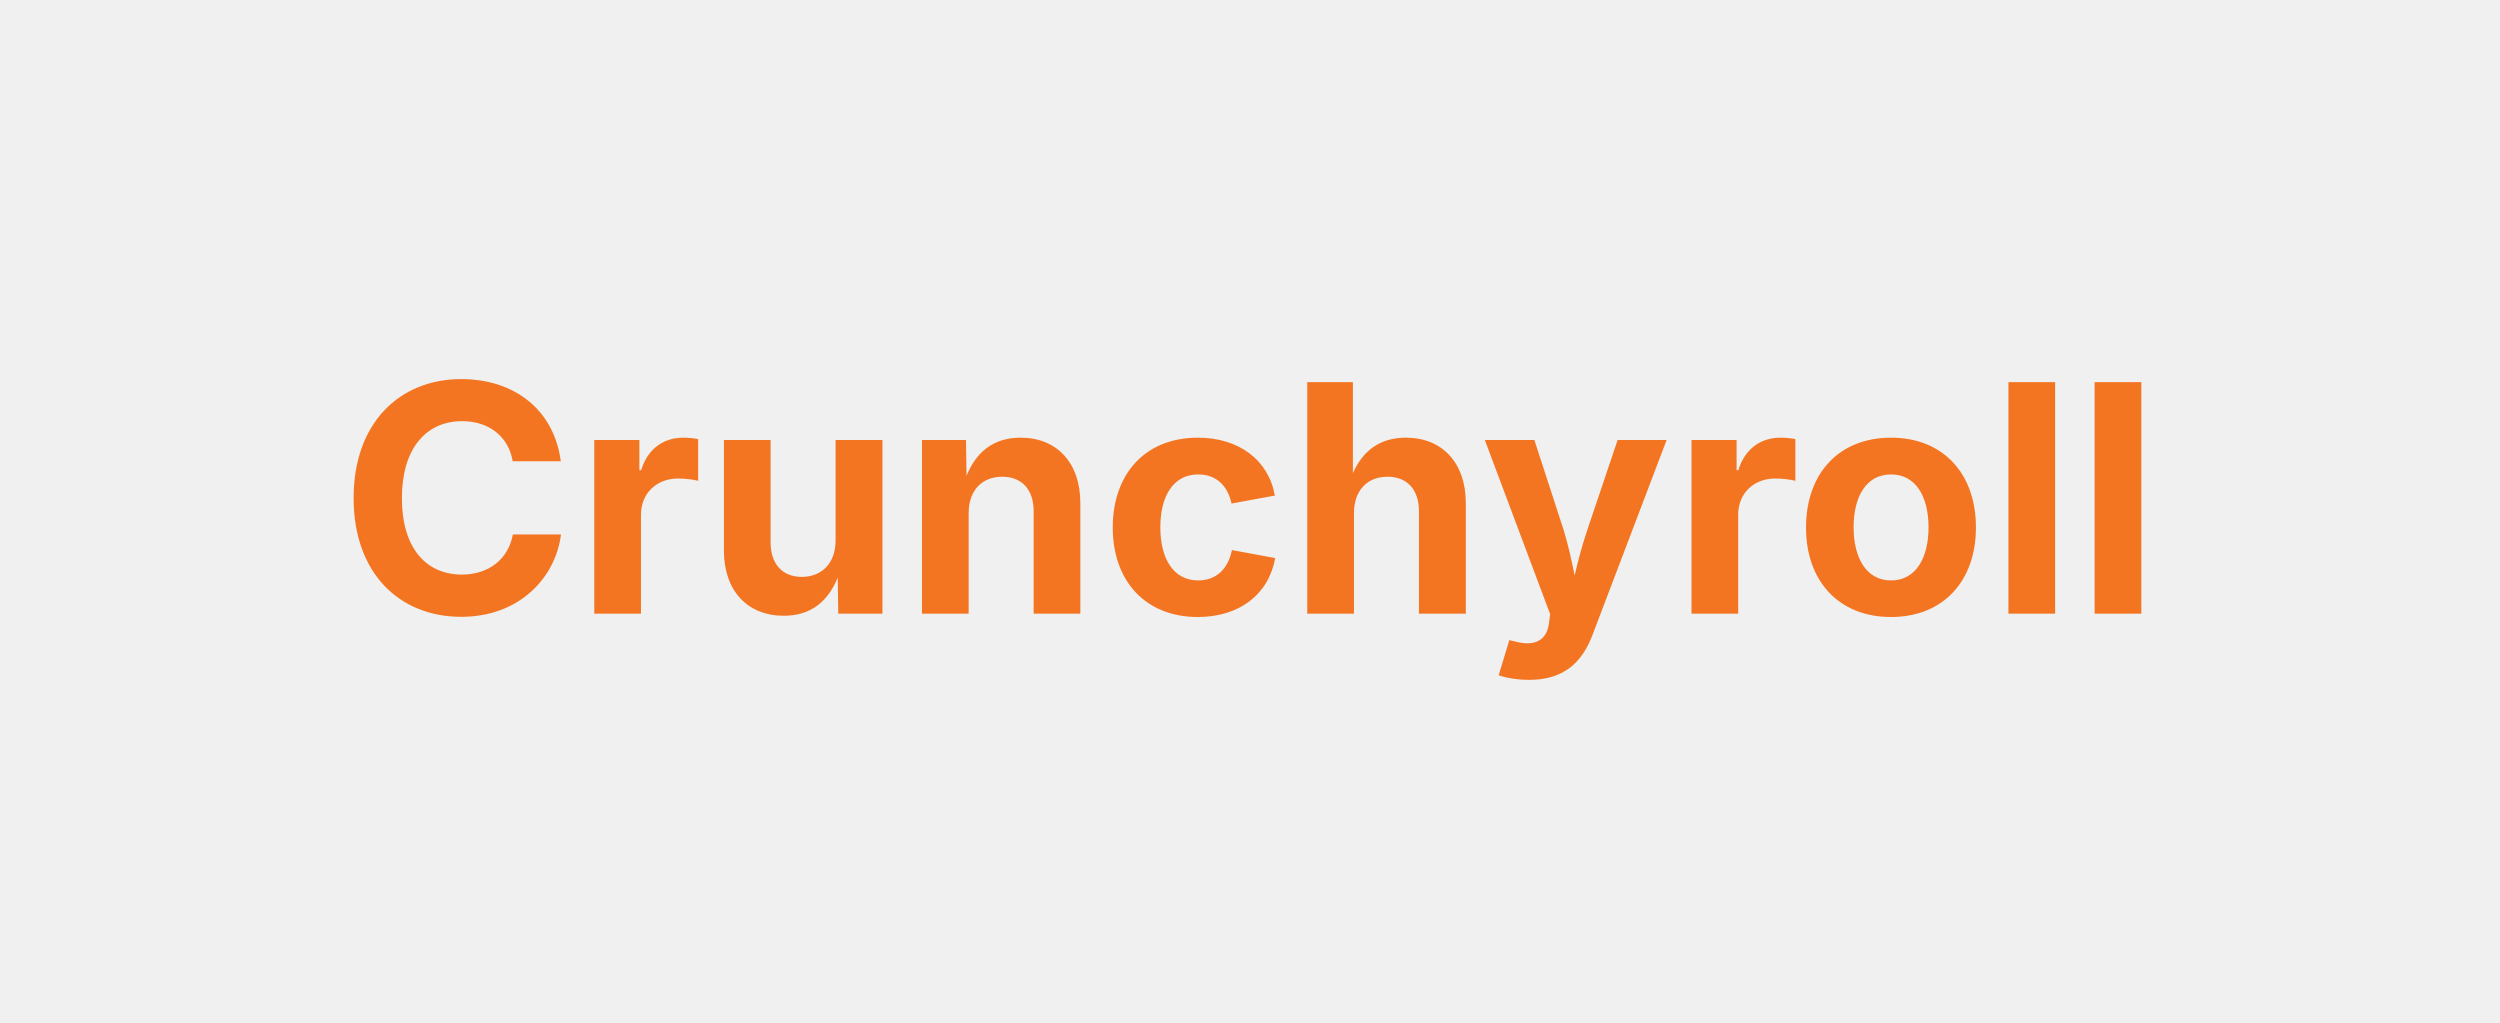
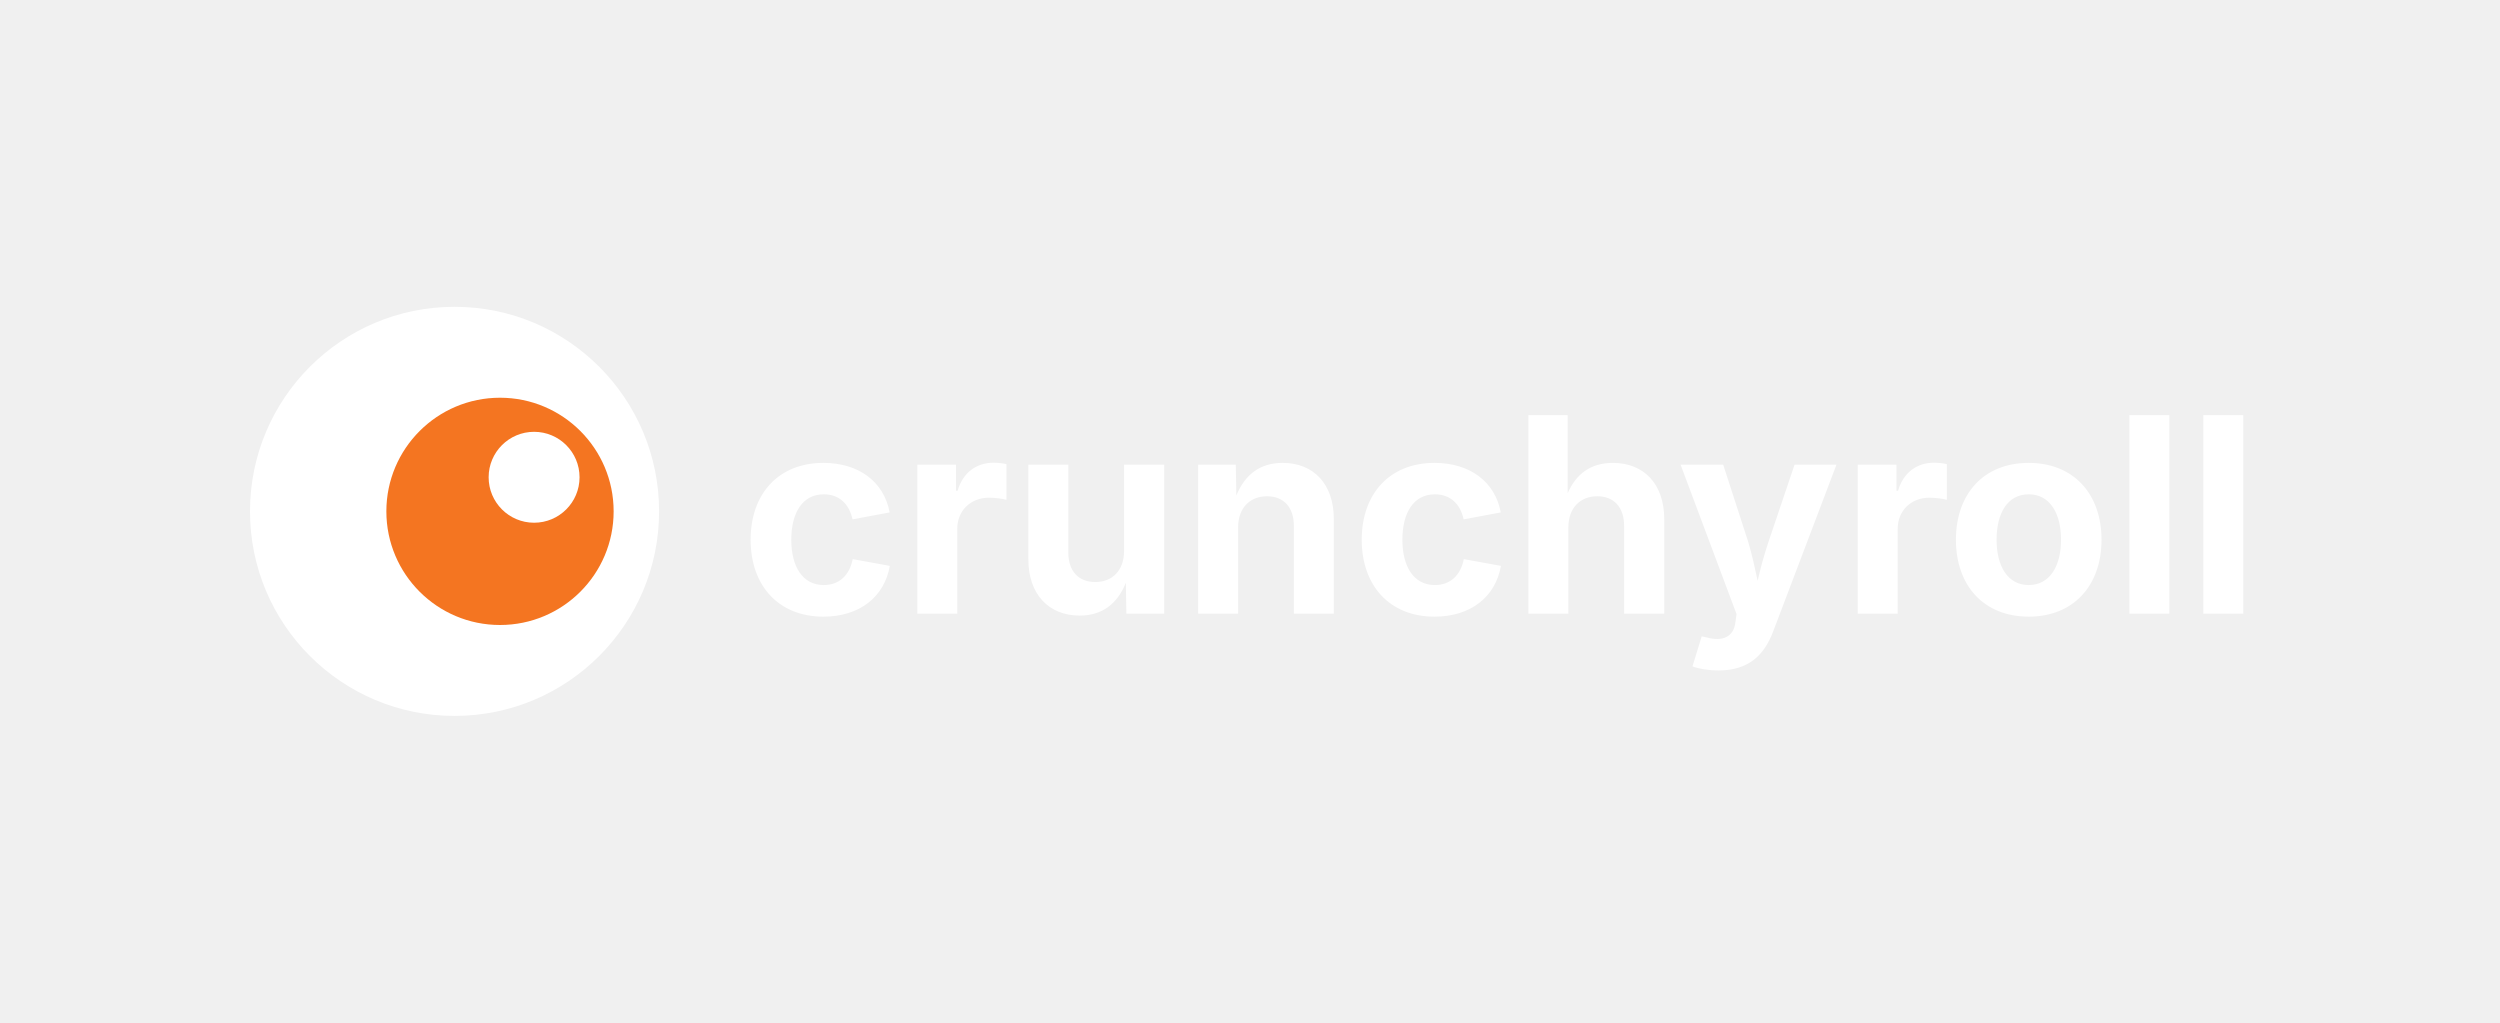
<svg xmlns="http://www.w3.org/2000/svg" viewBox="0 0 220 90">
-   <text x="110" y="54" text-anchor="middle" font-family="Inter, sans-serif" font-weight="700" font-size="28" fill="#F47521">Crunchyroll</text>
+   <circle cx="40" cy="45" r="18" fill="#FFFFFF" />
+   <circle cx="44" cy="45" r="10" fill="#F47521" />
+   <circle cx="47" cy="42" r="4" fill="#FFFFFF" />
+   <text x="132" y="54" text-anchor="middle" font-family="Inter, sans-serif" font-weight="700" font-size="24" fill="#FFFFFF">crunchyroll</text>
</svg>
